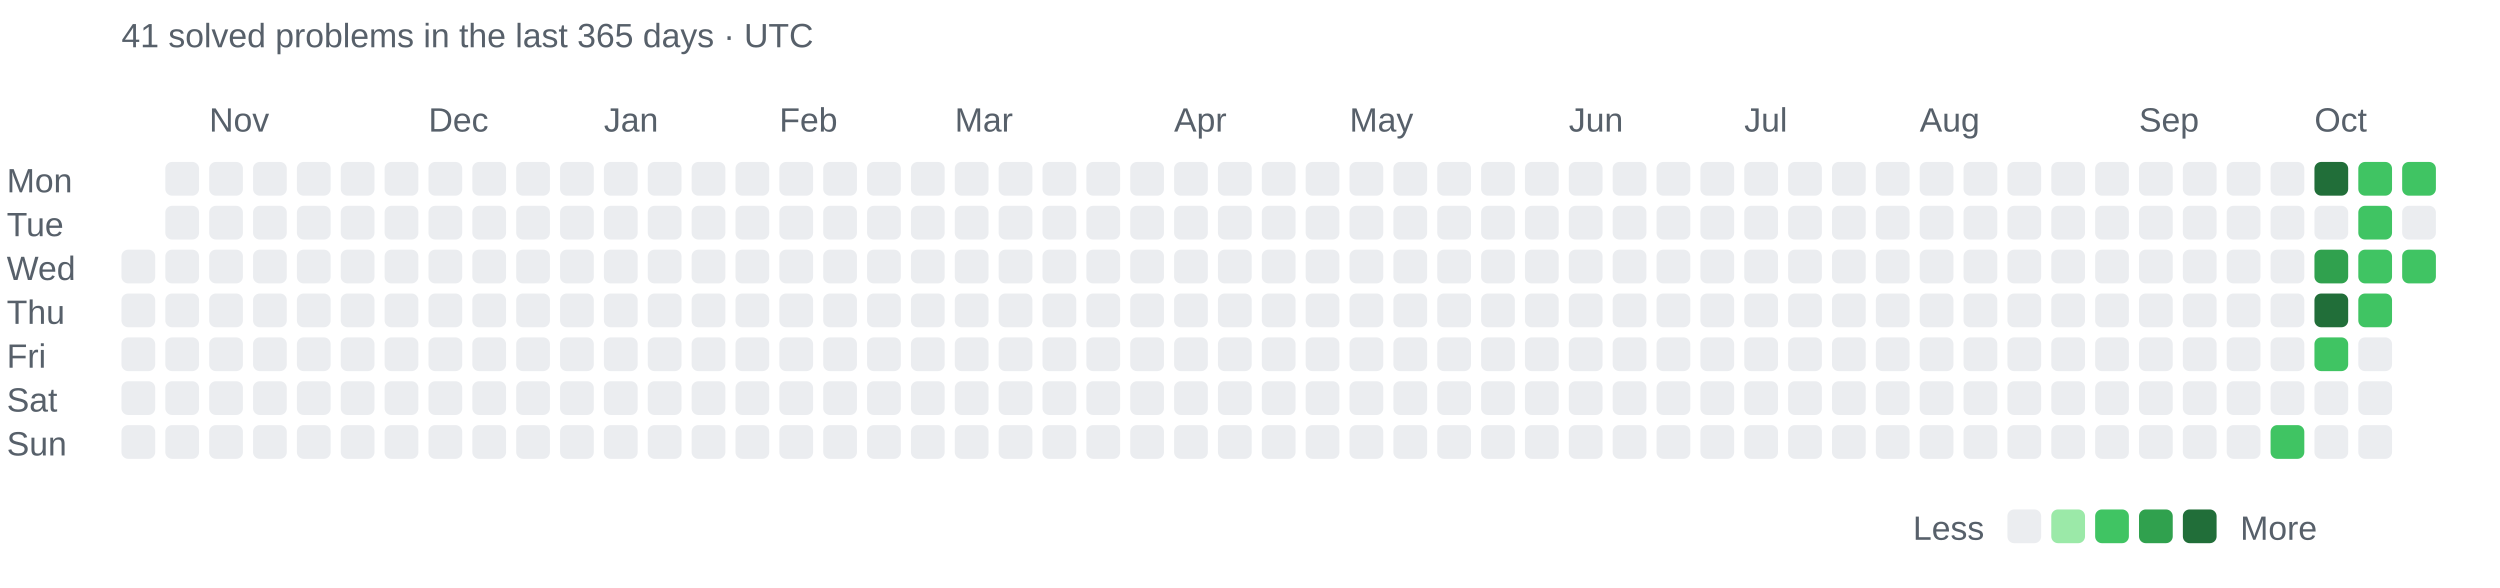
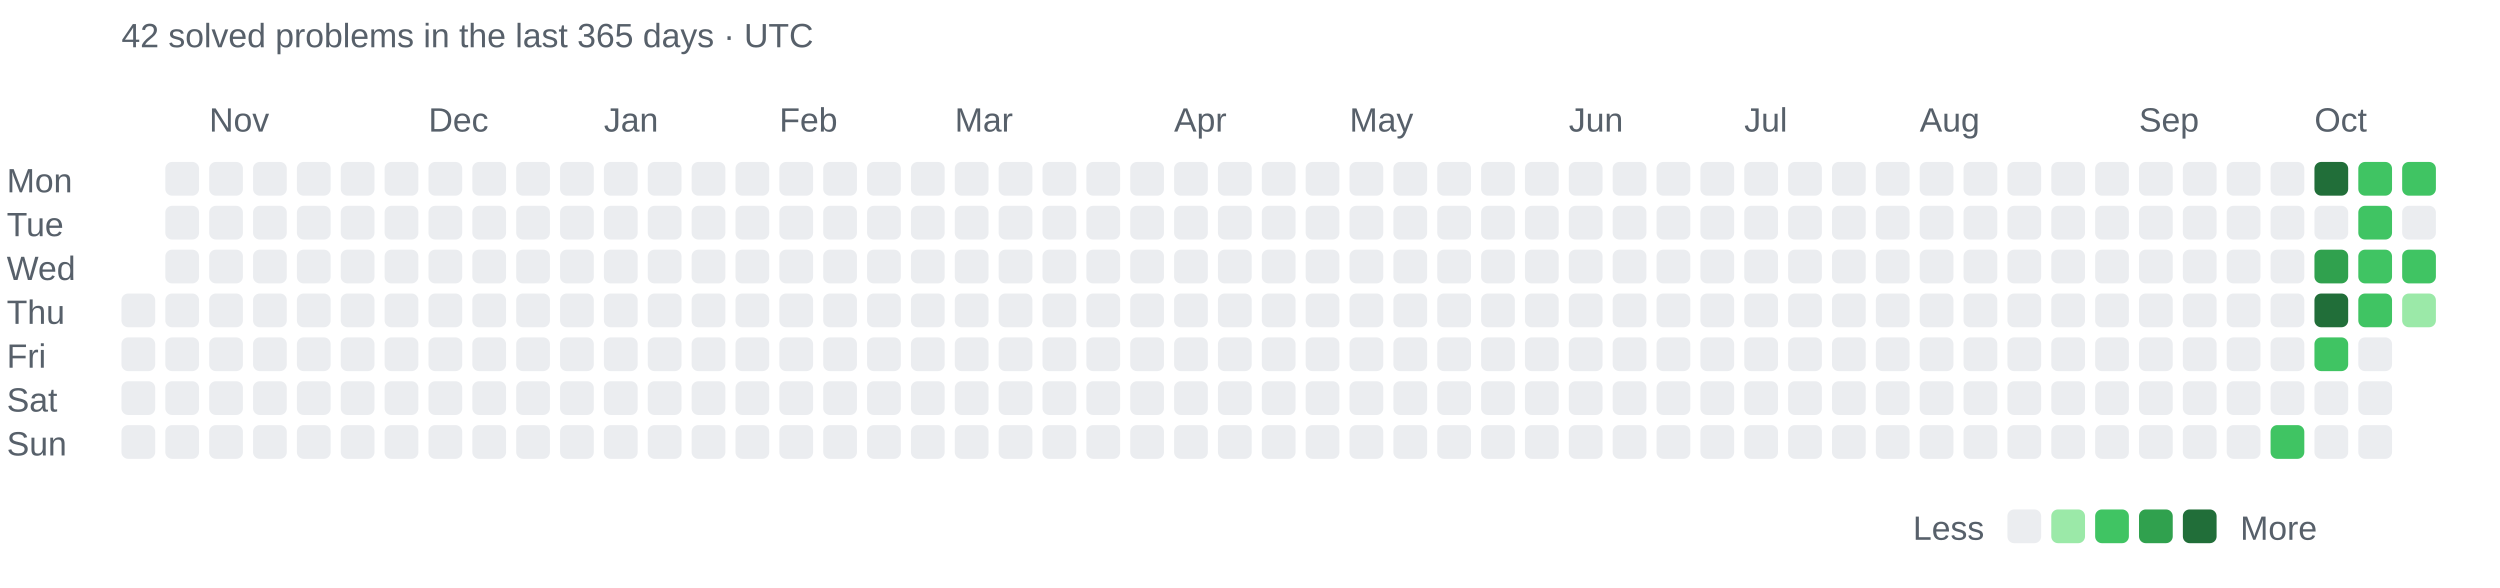
<svg xmlns="http://www.w3.org/2000/svg" width="741" height="174" viewBox="0 0 741 174" role="img" aria-labelledby="title description">
  <g font-family="Arial, sans-serif" font-size="10" fill="#57606a">
-     <text x="36" y="14">41 solved problems in the last 365 days · UTC</text>
+     <text x="36" y="14">42 solved problems in the last 365 days · UTC</text>
    <text x="2" y="57">Mon</text>
    <text x="2" y="70">Tue</text>
    <text x="2" y="83">Wed</text>
    <text x="2" y="96">Thu</text>
    <text x="2" y="109">Fri</text>
    <text x="2" y="122">Sat</text>
    <text x="2" y="135">Sun</text>
-     <rect x="36" y="74" width="10" height="10" rx="2" fill="#ebedf0" data-date="2025-10-15" data-count="0" />
    <rect x="36" y="87" width="10" height="10" rx="2" fill="#ebedf0" data-date="2025-10-16" data-count="0" />
    <rect x="36" y="100" width="10" height="10" rx="2" fill="#ebedf0" data-date="2025-10-17" data-count="0" />
    <rect x="36" y="113" width="10" height="10" rx="2" fill="#ebedf0" data-date="2025-10-18" data-count="0" />
    <rect x="36" y="126" width="10" height="10" rx="2" fill="#ebedf0" data-date="2025-10-19" data-count="0" />
    <rect x="49" y="48" width="10" height="10" rx="2" fill="#ebedf0" data-date="2025-10-20" data-count="0" />
    <rect x="49" y="61" width="10" height="10" rx="2" fill="#ebedf0" data-date="2025-10-21" data-count="0" />
    <rect x="49" y="74" width="10" height="10" rx="2" fill="#ebedf0" data-date="2025-10-22" data-count="0" />
    <rect x="49" y="87" width="10" height="10" rx="2" fill="#ebedf0" data-date="2025-10-23" data-count="0" />
    <rect x="49" y="100" width="10" height="10" rx="2" fill="#ebedf0" data-date="2025-10-24" data-count="0" />
    <rect x="49" y="113" width="10" height="10" rx="2" fill="#ebedf0" data-date="2025-10-25" data-count="0" />
    <rect x="49" y="126" width="10" height="10" rx="2" fill="#ebedf0" data-date="2025-10-26" data-count="0" />
    <rect x="62" y="48" width="10" height="10" rx="2" fill="#ebedf0" data-date="2025-10-27" data-count="0" />
    <rect x="62" y="61" width="10" height="10" rx="2" fill="#ebedf0" data-date="2025-10-28" data-count="0" />
    <rect x="62" y="74" width="10" height="10" rx="2" fill="#ebedf0" data-date="2025-10-29" data-count="0" />
    <rect x="62" y="87" width="10" height="10" rx="2" fill="#ebedf0" data-date="2025-10-30" data-count="0" />
    <rect x="62" y="100" width="10" height="10" rx="2" fill="#ebedf0" data-date="2025-10-31" data-count="0" />
    <text x="62" y="39">Nov</text>
    <rect x="62" y="113" width="10" height="10" rx="2" fill="#ebedf0" data-date="2025-11-01" data-count="0" />
    <rect x="62" y="126" width="10" height="10" rx="2" fill="#ebedf0" data-date="2025-11-02" data-count="0" />
    <rect x="75" y="48" width="10" height="10" rx="2" fill="#ebedf0" data-date="2025-11-03" data-count="0" />
    <rect x="75" y="61" width="10" height="10" rx="2" fill="#ebedf0" data-date="2025-11-04" data-count="0" />
    <rect x="75" y="74" width="10" height="10" rx="2" fill="#ebedf0" data-date="2025-11-05" data-count="0" />
    <rect x="75" y="87" width="10" height="10" rx="2" fill="#ebedf0" data-date="2025-11-06" data-count="0" />
    <rect x="75" y="100" width="10" height="10" rx="2" fill="#ebedf0" data-date="2025-11-07" data-count="0" />
    <rect x="75" y="113" width="10" height="10" rx="2" fill="#ebedf0" data-date="2025-11-08" data-count="0" />
    <rect x="75" y="126" width="10" height="10" rx="2" fill="#ebedf0" data-date="2025-11-09" data-count="0" />
    <rect x="88" y="48" width="10" height="10" rx="2" fill="#ebedf0" data-date="2025-11-10" data-count="0" />
    <rect x="88" y="61" width="10" height="10" rx="2" fill="#ebedf0" data-date="2025-11-11" data-count="0" />
    <rect x="88" y="74" width="10" height="10" rx="2" fill="#ebedf0" data-date="2025-11-12" data-count="0" />
    <rect x="88" y="87" width="10" height="10" rx="2" fill="#ebedf0" data-date="2025-11-13" data-count="0" />
    <rect x="88" y="100" width="10" height="10" rx="2" fill="#ebedf0" data-date="2025-11-14" data-count="0" />
    <rect x="88" y="113" width="10" height="10" rx="2" fill="#ebedf0" data-date="2025-11-15" data-count="0" />
    <rect x="88" y="126" width="10" height="10" rx="2" fill="#ebedf0" data-date="2025-11-16" data-count="0" />
    <rect x="101" y="48" width="10" height="10" rx="2" fill="#ebedf0" data-date="2025-11-17" data-count="0" />
    <rect x="101" y="61" width="10" height="10" rx="2" fill="#ebedf0" data-date="2025-11-18" data-count="0" />
    <rect x="101" y="74" width="10" height="10" rx="2" fill="#ebedf0" data-date="2025-11-19" data-count="0" />
    <rect x="101" y="87" width="10" height="10" rx="2" fill="#ebedf0" data-date="2025-11-20" data-count="0" />
    <rect x="101" y="100" width="10" height="10" rx="2" fill="#ebedf0" data-date="2025-11-21" data-count="0" />
    <rect x="101" y="113" width="10" height="10" rx="2" fill="#ebedf0" data-date="2025-11-22" data-count="0" />
    <rect x="101" y="126" width="10" height="10" rx="2" fill="#ebedf0" data-date="2025-11-23" data-count="0" />
    <rect x="114" y="48" width="10" height="10" rx="2" fill="#ebedf0" data-date="2025-11-24" data-count="0" />
    <rect x="114" y="61" width="10" height="10" rx="2" fill="#ebedf0" data-date="2025-11-25" data-count="0" />
    <rect x="114" y="74" width="10" height="10" rx="2" fill="#ebedf0" data-date="2025-11-26" data-count="0" />
    <rect x="114" y="87" width="10" height="10" rx="2" fill="#ebedf0" data-date="2025-11-27" data-count="0" />
    <rect x="114" y="100" width="10" height="10" rx="2" fill="#ebedf0" data-date="2025-11-28" data-count="0" />
    <rect x="114" y="113" width="10" height="10" rx="2" fill="#ebedf0" data-date="2025-11-29" data-count="0" />
    <rect x="114" y="126" width="10" height="10" rx="2" fill="#ebedf0" data-date="2025-11-30" data-count="0" />
    <text x="127" y="39">Dec</text>
    <rect x="127" y="48" width="10" height="10" rx="2" fill="#ebedf0" data-date="2025-12-01" data-count="0" />
    <rect x="127" y="61" width="10" height="10" rx="2" fill="#ebedf0" data-date="2025-12-02" data-count="0" />
    <rect x="127" y="74" width="10" height="10" rx="2" fill="#ebedf0" data-date="2025-12-03" data-count="0" />
    <rect x="127" y="87" width="10" height="10" rx="2" fill="#ebedf0" data-date="2025-12-04" data-count="0" />
    <rect x="127" y="100" width="10" height="10" rx="2" fill="#ebedf0" data-date="2025-12-05" data-count="0" />
    <rect x="127" y="113" width="10" height="10" rx="2" fill="#ebedf0" data-date="2025-12-06" data-count="0" />
    <rect x="127" y="126" width="10" height="10" rx="2" fill="#ebedf0" data-date="2025-12-07" data-count="0" />
    <rect x="140" y="48" width="10" height="10" rx="2" fill="#ebedf0" data-date="2025-12-08" data-count="0" />
    <rect x="140" y="61" width="10" height="10" rx="2" fill="#ebedf0" data-date="2025-12-09" data-count="0" />
    <rect x="140" y="74" width="10" height="10" rx="2" fill="#ebedf0" data-date="2025-12-10" data-count="0" />
    <rect x="140" y="87" width="10" height="10" rx="2" fill="#ebedf0" data-date="2025-12-11" data-count="0" />
    <rect x="140" y="100" width="10" height="10" rx="2" fill="#ebedf0" data-date="2025-12-12" data-count="0" />
    <rect x="140" y="113" width="10" height="10" rx="2" fill="#ebedf0" data-date="2025-12-13" data-count="0" />
    <rect x="140" y="126" width="10" height="10" rx="2" fill="#ebedf0" data-date="2025-12-14" data-count="0" />
    <rect x="153" y="48" width="10" height="10" rx="2" fill="#ebedf0" data-date="2025-12-15" data-count="0" />
    <rect x="153" y="61" width="10" height="10" rx="2" fill="#ebedf0" data-date="2025-12-16" data-count="0" />
    <rect x="153" y="74" width="10" height="10" rx="2" fill="#ebedf0" data-date="2025-12-17" data-count="0" />
    <rect x="153" y="87" width="10" height="10" rx="2" fill="#ebedf0" data-date="2025-12-18" data-count="0" />
    <rect x="153" y="100" width="10" height="10" rx="2" fill="#ebedf0" data-date="2025-12-19" data-count="0" />
    <rect x="153" y="113" width="10" height="10" rx="2" fill="#ebedf0" data-date="2025-12-20" data-count="0" />
    <rect x="153" y="126" width="10" height="10" rx="2" fill="#ebedf0" data-date="2025-12-21" data-count="0" />
    <rect x="166" y="48" width="10" height="10" rx="2" fill="#ebedf0" data-date="2025-12-22" data-count="0" />
    <rect x="166" y="61" width="10" height="10" rx="2" fill="#ebedf0" data-date="2025-12-23" data-count="0" />
    <rect x="166" y="74" width="10" height="10" rx="2" fill="#ebedf0" data-date="2025-12-24" data-count="0" />
    <rect x="166" y="87" width="10" height="10" rx="2" fill="#ebedf0" data-date="2025-12-25" data-count="0" />
    <rect x="166" y="100" width="10" height="10" rx="2" fill="#ebedf0" data-date="2025-12-26" data-count="0" />
    <rect x="166" y="113" width="10" height="10" rx="2" fill="#ebedf0" data-date="2025-12-27" data-count="0" />
    <rect x="166" y="126" width="10" height="10" rx="2" fill="#ebedf0" data-date="2025-12-28" data-count="0" />
    <rect x="179" y="48" width="10" height="10" rx="2" fill="#ebedf0" data-date="2025-12-29" data-count="0" />
    <rect x="179" y="61" width="10" height="10" rx="2" fill="#ebedf0" data-date="2025-12-30" data-count="0" />
    <rect x="179" y="74" width="10" height="10" rx="2" fill="#ebedf0" data-date="2025-12-31" data-count="0" />
    <text x="179" y="39">Jan</text>
    <rect x="179" y="87" width="10" height="10" rx="2" fill="#ebedf0" data-date="2026-01-01" data-count="0" />
    <rect x="179" y="100" width="10" height="10" rx="2" fill="#ebedf0" data-date="2026-01-02" data-count="0" />
    <rect x="179" y="113" width="10" height="10" rx="2" fill="#ebedf0" data-date="2026-01-03" data-count="0" />
    <rect x="179" y="126" width="10" height="10" rx="2" fill="#ebedf0" data-date="2026-01-04" data-count="0" />
    <rect x="192" y="48" width="10" height="10" rx="2" fill="#ebedf0" data-date="2026-01-05" data-count="0" />
    <rect x="192" y="61" width="10" height="10" rx="2" fill="#ebedf0" data-date="2026-01-06" data-count="0" />
    <rect x="192" y="74" width="10" height="10" rx="2" fill="#ebedf0" data-date="2026-01-07" data-count="0" />
    <rect x="192" y="87" width="10" height="10" rx="2" fill="#ebedf0" data-date="2026-01-08" data-count="0" />
    <rect x="192" y="100" width="10" height="10" rx="2" fill="#ebedf0" data-date="2026-01-09" data-count="0" />
    <rect x="192" y="113" width="10" height="10" rx="2" fill="#ebedf0" data-date="2026-01-10" data-count="0" />
    <rect x="192" y="126" width="10" height="10" rx="2" fill="#ebedf0" data-date="2026-01-11" data-count="0" />
    <rect x="205" y="48" width="10" height="10" rx="2" fill="#ebedf0" data-date="2026-01-12" data-count="0" />
    <rect x="205" y="61" width="10" height="10" rx="2" fill="#ebedf0" data-date="2026-01-13" data-count="0" />
    <rect x="205" y="74" width="10" height="10" rx="2" fill="#ebedf0" data-date="2026-01-14" data-count="0" />
    <rect x="205" y="87" width="10" height="10" rx="2" fill="#ebedf0" data-date="2026-01-15" data-count="0" />
    <rect x="205" y="100" width="10" height="10" rx="2" fill="#ebedf0" data-date="2026-01-16" data-count="0" />
    <rect x="205" y="113" width="10" height="10" rx="2" fill="#ebedf0" data-date="2026-01-17" data-count="0" />
    <rect x="205" y="126" width="10" height="10" rx="2" fill="#ebedf0" data-date="2026-01-18" data-count="0" />
    <rect x="218" y="48" width="10" height="10" rx="2" fill="#ebedf0" data-date="2026-01-19" data-count="0" />
    <rect x="218" y="61" width="10" height="10" rx="2" fill="#ebedf0" data-date="2026-01-20" data-count="0" />
    <rect x="218" y="74" width="10" height="10" rx="2" fill="#ebedf0" data-date="2026-01-21" data-count="0" />
    <rect x="218" y="87" width="10" height="10" rx="2" fill="#ebedf0" data-date="2026-01-22" data-count="0" />
    <rect x="218" y="100" width="10" height="10" rx="2" fill="#ebedf0" data-date="2026-01-23" data-count="0" />
    <rect x="218" y="113" width="10" height="10" rx="2" fill="#ebedf0" data-date="2026-01-24" data-count="0" />
    <rect x="218" y="126" width="10" height="10" rx="2" fill="#ebedf0" data-date="2026-01-25" data-count="0" />
    <rect x="231" y="48" width="10" height="10" rx="2" fill="#ebedf0" data-date="2026-01-26" data-count="0" />
    <rect x="231" y="61" width="10" height="10" rx="2" fill="#ebedf0" data-date="2026-01-27" data-count="0" />
    <rect x="231" y="74" width="10" height="10" rx="2" fill="#ebedf0" data-date="2026-01-28" data-count="0" />
    <rect x="231" y="87" width="10" height="10" rx="2" fill="#ebedf0" data-date="2026-01-29" data-count="0" />
    <rect x="231" y="100" width="10" height="10" rx="2" fill="#ebedf0" data-date="2026-01-30" data-count="0" />
    <rect x="231" y="113" width="10" height="10" rx="2" fill="#ebedf0" data-date="2026-01-31" data-count="0" />
    <text x="231" y="39">Feb</text>
    <rect x="231" y="126" width="10" height="10" rx="2" fill="#ebedf0" data-date="2026-02-01" data-count="0" />
    <rect x="244" y="48" width="10" height="10" rx="2" fill="#ebedf0" data-date="2026-02-02" data-count="0" />
    <rect x="244" y="61" width="10" height="10" rx="2" fill="#ebedf0" data-date="2026-02-03" data-count="0" />
    <rect x="244" y="74" width="10" height="10" rx="2" fill="#ebedf0" data-date="2026-02-04" data-count="0" />
    <rect x="244" y="87" width="10" height="10" rx="2" fill="#ebedf0" data-date="2026-02-05" data-count="0" />
    <rect x="244" y="100" width="10" height="10" rx="2" fill="#ebedf0" data-date="2026-02-06" data-count="0" />
    <rect x="244" y="113" width="10" height="10" rx="2" fill="#ebedf0" data-date="2026-02-07" data-count="0" />
    <rect x="244" y="126" width="10" height="10" rx="2" fill="#ebedf0" data-date="2026-02-08" data-count="0" />
    <rect x="257" y="48" width="10" height="10" rx="2" fill="#ebedf0" data-date="2026-02-09" data-count="0" />
    <rect x="257" y="61" width="10" height="10" rx="2" fill="#ebedf0" data-date="2026-02-10" data-count="0" />
    <rect x="257" y="74" width="10" height="10" rx="2" fill="#ebedf0" data-date="2026-02-11" data-count="0" />
    <rect x="257" y="87" width="10" height="10" rx="2" fill="#ebedf0" data-date="2026-02-12" data-count="0" />
    <rect x="257" y="100" width="10" height="10" rx="2" fill="#ebedf0" data-date="2026-02-13" data-count="0" />
    <rect x="257" y="113" width="10" height="10" rx="2" fill="#ebedf0" data-date="2026-02-14" data-count="0" />
    <rect x="257" y="126" width="10" height="10" rx="2" fill="#ebedf0" data-date="2026-02-15" data-count="0" />
    <rect x="270" y="48" width="10" height="10" rx="2" fill="#ebedf0" data-date="2026-02-16" data-count="0" />
    <rect x="270" y="61" width="10" height="10" rx="2" fill="#ebedf0" data-date="2026-02-17" data-count="0" />
    <rect x="270" y="74" width="10" height="10" rx="2" fill="#ebedf0" data-date="2026-02-18" data-count="0" />
    <rect x="270" y="87" width="10" height="10" rx="2" fill="#ebedf0" data-date="2026-02-19" data-count="0" />
    <rect x="270" y="100" width="10" height="10" rx="2" fill="#ebedf0" data-date="2026-02-20" data-count="0" />
    <rect x="270" y="113" width="10" height="10" rx="2" fill="#ebedf0" data-date="2026-02-21" data-count="0" />
    <rect x="270" y="126" width="10" height="10" rx="2" fill="#ebedf0" data-date="2026-02-22" data-count="0" />
    <rect x="283" y="48" width="10" height="10" rx="2" fill="#ebedf0" data-date="2026-02-23" data-count="0" />
    <rect x="283" y="61" width="10" height="10" rx="2" fill="#ebedf0" data-date="2026-02-24" data-count="0" />
    <rect x="283" y="74" width="10" height="10" rx="2" fill="#ebedf0" data-date="2026-02-25" data-count="0" />
    <rect x="283" y="87" width="10" height="10" rx="2" fill="#ebedf0" data-date="2026-02-26" data-count="0" />
    <rect x="283" y="100" width="10" height="10" rx="2" fill="#ebedf0" data-date="2026-02-27" data-count="0" />
    <rect x="283" y="113" width="10" height="10" rx="2" fill="#ebedf0" data-date="2026-02-28" data-count="0" />
    <text x="283" y="39">Mar</text>
    <rect x="283" y="126" width="10" height="10" rx="2" fill="#ebedf0" data-date="2026-03-01" data-count="0" />
    <rect x="296" y="48" width="10" height="10" rx="2" fill="#ebedf0" data-date="2026-03-02" data-count="0" />
    <rect x="296" y="61" width="10" height="10" rx="2" fill="#ebedf0" data-date="2026-03-03" data-count="0" />
    <rect x="296" y="74" width="10" height="10" rx="2" fill="#ebedf0" data-date="2026-03-04" data-count="0" />
    <rect x="296" y="87" width="10" height="10" rx="2" fill="#ebedf0" data-date="2026-03-05" data-count="0" />
    <rect x="296" y="100" width="10" height="10" rx="2" fill="#ebedf0" data-date="2026-03-06" data-count="0" />
    <rect x="296" y="113" width="10" height="10" rx="2" fill="#ebedf0" data-date="2026-03-07" data-count="0" />
    <rect x="296" y="126" width="10" height="10" rx="2" fill="#ebedf0" data-date="2026-03-08" data-count="0" />
    <rect x="309" y="48" width="10" height="10" rx="2" fill="#ebedf0" data-date="2026-03-09" data-count="0" />
    <rect x="309" y="61" width="10" height="10" rx="2" fill="#ebedf0" data-date="2026-03-10" data-count="0" />
    <rect x="309" y="74" width="10" height="10" rx="2" fill="#ebedf0" data-date="2026-03-11" data-count="0" />
    <rect x="309" y="87" width="10" height="10" rx="2" fill="#ebedf0" data-date="2026-03-12" data-count="0" />
    <rect x="309" y="100" width="10" height="10" rx="2" fill="#ebedf0" data-date="2026-03-13" data-count="0" />
    <rect x="309" y="113" width="10" height="10" rx="2" fill="#ebedf0" data-date="2026-03-14" data-count="0" />
    <rect x="309" y="126" width="10" height="10" rx="2" fill="#ebedf0" data-date="2026-03-15" data-count="0" />
    <rect x="322" y="48" width="10" height="10" rx="2" fill="#ebedf0" data-date="2026-03-16" data-count="0" />
    <rect x="322" y="61" width="10" height="10" rx="2" fill="#ebedf0" data-date="2026-03-17" data-count="0" />
    <rect x="322" y="74" width="10" height="10" rx="2" fill="#ebedf0" data-date="2026-03-18" data-count="0" />
    <rect x="322" y="87" width="10" height="10" rx="2" fill="#ebedf0" data-date="2026-03-19" data-count="0" />
    <rect x="322" y="100" width="10" height="10" rx="2" fill="#ebedf0" data-date="2026-03-20" data-count="0" />
    <rect x="322" y="113" width="10" height="10" rx="2" fill="#ebedf0" data-date="2026-03-21" data-count="0" />
    <rect x="322" y="126" width="10" height="10" rx="2" fill="#ebedf0" data-date="2026-03-22" data-count="0" />
    <rect x="335" y="48" width="10" height="10" rx="2" fill="#ebedf0" data-date="2026-03-23" data-count="0" />
    <rect x="335" y="61" width="10" height="10" rx="2" fill="#ebedf0" data-date="2026-03-24" data-count="0" />
    <rect x="335" y="74" width="10" height="10" rx="2" fill="#ebedf0" data-date="2026-03-25" data-count="0" />
    <rect x="335" y="87" width="10" height="10" rx="2" fill="#ebedf0" data-date="2026-03-26" data-count="0" />
    <rect x="335" y="100" width="10" height="10" rx="2" fill="#ebedf0" data-date="2026-03-27" data-count="0" />
    <rect x="335" y="113" width="10" height="10" rx="2" fill="#ebedf0" data-date="2026-03-28" data-count="0" />
    <rect x="335" y="126" width="10" height="10" rx="2" fill="#ebedf0" data-date="2026-03-29" data-count="0" />
    <rect x="348" y="48" width="10" height="10" rx="2" fill="#ebedf0" data-date="2026-03-30" data-count="0" />
    <rect x="348" y="61" width="10" height="10" rx="2" fill="#ebedf0" data-date="2026-03-31" data-count="0" />
    <text x="348" y="39">Apr</text>
    <rect x="348" y="74" width="10" height="10" rx="2" fill="#ebedf0" data-date="2026-04-01" data-count="0" />
    <rect x="348" y="87" width="10" height="10" rx="2" fill="#ebedf0" data-date="2026-04-02" data-count="0" />
    <rect x="348" y="100" width="10" height="10" rx="2" fill="#ebedf0" data-date="2026-04-03" data-count="0" />
    <rect x="348" y="113" width="10" height="10" rx="2" fill="#ebedf0" data-date="2026-04-04" data-count="0" />
    <rect x="348" y="126" width="10" height="10" rx="2" fill="#ebedf0" data-date="2026-04-05" data-count="0" />
    <rect x="361" y="48" width="10" height="10" rx="2" fill="#ebedf0" data-date="2026-04-06" data-count="0" />
    <rect x="361" y="61" width="10" height="10" rx="2" fill="#ebedf0" data-date="2026-04-07" data-count="0" />
    <rect x="361" y="74" width="10" height="10" rx="2" fill="#ebedf0" data-date="2026-04-08" data-count="0" />
    <rect x="361" y="87" width="10" height="10" rx="2" fill="#ebedf0" data-date="2026-04-09" data-count="0" />
    <rect x="361" y="100" width="10" height="10" rx="2" fill="#ebedf0" data-date="2026-04-10" data-count="0" />
    <rect x="361" y="113" width="10" height="10" rx="2" fill="#ebedf0" data-date="2026-04-11" data-count="0" />
    <rect x="361" y="126" width="10" height="10" rx="2" fill="#ebedf0" data-date="2026-04-12" data-count="0" />
    <rect x="374" y="48" width="10" height="10" rx="2" fill="#ebedf0" data-date="2026-04-13" data-count="0" />
    <rect x="374" y="61" width="10" height="10" rx="2" fill="#ebedf0" data-date="2026-04-14" data-count="0" />
    <rect x="374" y="74" width="10" height="10" rx="2" fill="#ebedf0" data-date="2026-04-15" data-count="0" />
    <rect x="374" y="87" width="10" height="10" rx="2" fill="#ebedf0" data-date="2026-04-16" data-count="0" />
    <rect x="374" y="100" width="10" height="10" rx="2" fill="#ebedf0" data-date="2026-04-17" data-count="0" />
    <rect x="374" y="113" width="10" height="10" rx="2" fill="#ebedf0" data-date="2026-04-18" data-count="0" />
    <rect x="374" y="126" width="10" height="10" rx="2" fill="#ebedf0" data-date="2026-04-19" data-count="0" />
    <rect x="387" y="48" width="10" height="10" rx="2" fill="#ebedf0" data-date="2026-04-20" data-count="0" />
    <rect x="387" y="61" width="10" height="10" rx="2" fill="#ebedf0" data-date="2026-04-21" data-count="0" />
    <rect x="387" y="74" width="10" height="10" rx="2" fill="#ebedf0" data-date="2026-04-22" data-count="0" />
    <rect x="387" y="87" width="10" height="10" rx="2" fill="#ebedf0" data-date="2026-04-23" data-count="0" />
    <rect x="387" y="100" width="10" height="10" rx="2" fill="#ebedf0" data-date="2026-04-24" data-count="0" />
    <rect x="387" y="113" width="10" height="10" rx="2" fill="#ebedf0" data-date="2026-04-25" data-count="0" />
    <rect x="387" y="126" width="10" height="10" rx="2" fill="#ebedf0" data-date="2026-04-26" data-count="0" />
    <rect x="400" y="48" width="10" height="10" rx="2" fill="#ebedf0" data-date="2026-04-27" data-count="0" />
    <rect x="400" y="61" width="10" height="10" rx="2" fill="#ebedf0" data-date="2026-04-28" data-count="0" />
    <rect x="400" y="74" width="10" height="10" rx="2" fill="#ebedf0" data-date="2026-04-29" data-count="0" />
    <rect x="400" y="87" width="10" height="10" rx="2" fill="#ebedf0" data-date="2026-04-30" data-count="0" />
    <text x="400" y="39">May</text>
    <rect x="400" y="100" width="10" height="10" rx="2" fill="#ebedf0" data-date="2026-05-01" data-count="0" />
    <rect x="400" y="113" width="10" height="10" rx="2" fill="#ebedf0" data-date="2026-05-02" data-count="0" />
    <rect x="400" y="126" width="10" height="10" rx="2" fill="#ebedf0" data-date="2026-05-03" data-count="0" />
    <rect x="413" y="48" width="10" height="10" rx="2" fill="#ebedf0" data-date="2026-05-04" data-count="0" />
    <rect x="413" y="61" width="10" height="10" rx="2" fill="#ebedf0" data-date="2026-05-05" data-count="0" />
    <rect x="413" y="74" width="10" height="10" rx="2" fill="#ebedf0" data-date="2026-05-06" data-count="0" />
    <rect x="413" y="87" width="10" height="10" rx="2" fill="#ebedf0" data-date="2026-05-07" data-count="0" />
    <rect x="413" y="100" width="10" height="10" rx="2" fill="#ebedf0" data-date="2026-05-08" data-count="0" />
    <rect x="413" y="113" width="10" height="10" rx="2" fill="#ebedf0" data-date="2026-05-09" data-count="0" />
    <rect x="413" y="126" width="10" height="10" rx="2" fill="#ebedf0" data-date="2026-05-10" data-count="0" />
    <rect x="426" y="48" width="10" height="10" rx="2" fill="#ebedf0" data-date="2026-05-11" data-count="0" />
    <rect x="426" y="61" width="10" height="10" rx="2" fill="#ebedf0" data-date="2026-05-12" data-count="0" />
    <rect x="426" y="74" width="10" height="10" rx="2" fill="#ebedf0" data-date="2026-05-13" data-count="0" />
    <rect x="426" y="87" width="10" height="10" rx="2" fill="#ebedf0" data-date="2026-05-14" data-count="0" />
    <rect x="426" y="100" width="10" height="10" rx="2" fill="#ebedf0" data-date="2026-05-15" data-count="0" />
    <rect x="426" y="113" width="10" height="10" rx="2" fill="#ebedf0" data-date="2026-05-16" data-count="0" />
    <rect x="426" y="126" width="10" height="10" rx="2" fill="#ebedf0" data-date="2026-05-17" data-count="0" />
    <rect x="439" y="48" width="10" height="10" rx="2" fill="#ebedf0" data-date="2026-05-18" data-count="0" />
    <rect x="439" y="61" width="10" height="10" rx="2" fill="#ebedf0" data-date="2026-05-19" data-count="0" />
    <rect x="439" y="74" width="10" height="10" rx="2" fill="#ebedf0" data-date="2026-05-20" data-count="0" />
    <rect x="439" y="87" width="10" height="10" rx="2" fill="#ebedf0" data-date="2026-05-21" data-count="0" />
    <rect x="439" y="100" width="10" height="10" rx="2" fill="#ebedf0" data-date="2026-05-22" data-count="0" />
    <rect x="439" y="113" width="10" height="10" rx="2" fill="#ebedf0" data-date="2026-05-23" data-count="0" />
    <rect x="439" y="126" width="10" height="10" rx="2" fill="#ebedf0" data-date="2026-05-24" data-count="0" />
    <rect x="452" y="48" width="10" height="10" rx="2" fill="#ebedf0" data-date="2026-05-25" data-count="0" />
    <rect x="452" y="61" width="10" height="10" rx="2" fill="#ebedf0" data-date="2026-05-26" data-count="0" />
    <rect x="452" y="74" width="10" height="10" rx="2" fill="#ebedf0" data-date="2026-05-27" data-count="0" />
    <rect x="452" y="87" width="10" height="10" rx="2" fill="#ebedf0" data-date="2026-05-28" data-count="0" />
    <rect x="452" y="100" width="10" height="10" rx="2" fill="#ebedf0" data-date="2026-05-29" data-count="0" />
    <rect x="452" y="113" width="10" height="10" rx="2" fill="#ebedf0" data-date="2026-05-30" data-count="0" />
    <rect x="452" y="126" width="10" height="10" rx="2" fill="#ebedf0" data-date="2026-05-31" data-count="0" />
    <text x="465" y="39">Jun</text>
    <rect x="465" y="48" width="10" height="10" rx="2" fill="#ebedf0" data-date="2026-06-01" data-count="0" />
    <rect x="465" y="61" width="10" height="10" rx="2" fill="#ebedf0" data-date="2026-06-02" data-count="0" />
    <rect x="465" y="74" width="10" height="10" rx="2" fill="#ebedf0" data-date="2026-06-03" data-count="0" />
    <rect x="465" y="87" width="10" height="10" rx="2" fill="#ebedf0" data-date="2026-06-04" data-count="0" />
    <rect x="465" y="100" width="10" height="10" rx="2" fill="#ebedf0" data-date="2026-06-05" data-count="0" />
    <rect x="465" y="113" width="10" height="10" rx="2" fill="#ebedf0" data-date="2026-06-06" data-count="0" />
    <rect x="465" y="126" width="10" height="10" rx="2" fill="#ebedf0" data-date="2026-06-07" data-count="0" />
    <rect x="478" y="48" width="10" height="10" rx="2" fill="#ebedf0" data-date="2026-06-08" data-count="0" />
    <rect x="478" y="61" width="10" height="10" rx="2" fill="#ebedf0" data-date="2026-06-09" data-count="0" />
    <rect x="478" y="74" width="10" height="10" rx="2" fill="#ebedf0" data-date="2026-06-10" data-count="0" />
    <rect x="478" y="87" width="10" height="10" rx="2" fill="#ebedf0" data-date="2026-06-11" data-count="0" />
    <rect x="478" y="100" width="10" height="10" rx="2" fill="#ebedf0" data-date="2026-06-12" data-count="0" />
    <rect x="478" y="113" width="10" height="10" rx="2" fill="#ebedf0" data-date="2026-06-13" data-count="0" />
    <rect x="478" y="126" width="10" height="10" rx="2" fill="#ebedf0" data-date="2026-06-14" data-count="0" />
    <rect x="491" y="48" width="10" height="10" rx="2" fill="#ebedf0" data-date="2026-06-15" data-count="0" />
    <rect x="491" y="61" width="10" height="10" rx="2" fill="#ebedf0" data-date="2026-06-16" data-count="0" />
    <rect x="491" y="74" width="10" height="10" rx="2" fill="#ebedf0" data-date="2026-06-17" data-count="0" />
    <rect x="491" y="87" width="10" height="10" rx="2" fill="#ebedf0" data-date="2026-06-18" data-count="0" />
    <rect x="491" y="100" width="10" height="10" rx="2" fill="#ebedf0" data-date="2026-06-19" data-count="0" />
    <rect x="491" y="113" width="10" height="10" rx="2" fill="#ebedf0" data-date="2026-06-20" data-count="0" />
    <rect x="491" y="126" width="10" height="10" rx="2" fill="#ebedf0" data-date="2026-06-21" data-count="0" />
    <rect x="504" y="48" width="10" height="10" rx="2" fill="#ebedf0" data-date="2026-06-22" data-count="0" />
    <rect x="504" y="61" width="10" height="10" rx="2" fill="#ebedf0" data-date="2026-06-23" data-count="0" />
    <rect x="504" y="74" width="10" height="10" rx="2" fill="#ebedf0" data-date="2026-06-24" data-count="0" />
    <rect x="504" y="87" width="10" height="10" rx="2" fill="#ebedf0" data-date="2026-06-25" data-count="0" />
    <rect x="504" y="100" width="10" height="10" rx="2" fill="#ebedf0" data-date="2026-06-26" data-count="0" />
    <rect x="504" y="113" width="10" height="10" rx="2" fill="#ebedf0" data-date="2026-06-27" data-count="0" />
    <rect x="504" y="126" width="10" height="10" rx="2" fill="#ebedf0" data-date="2026-06-28" data-count="0" />
    <rect x="517" y="48" width="10" height="10" rx="2" fill="#ebedf0" data-date="2026-06-29" data-count="0" />
    <rect x="517" y="61" width="10" height="10" rx="2" fill="#ebedf0" data-date="2026-06-30" data-count="0" />
    <text x="517" y="39">Jul</text>
    <rect x="517" y="74" width="10" height="10" rx="2" fill="#ebedf0" data-date="2026-07-01" data-count="0" />
    <rect x="517" y="87" width="10" height="10" rx="2" fill="#ebedf0" data-date="2026-07-02" data-count="0" />
    <rect x="517" y="100" width="10" height="10" rx="2" fill="#ebedf0" data-date="2026-07-03" data-count="0" />
    <rect x="517" y="113" width="10" height="10" rx="2" fill="#ebedf0" data-date="2026-07-04" data-count="0" />
    <rect x="517" y="126" width="10" height="10" rx="2" fill="#ebedf0" data-date="2026-07-05" data-count="0" />
    <rect x="530" y="48" width="10" height="10" rx="2" fill="#ebedf0" data-date="2026-07-06" data-count="0" />
    <rect x="530" y="61" width="10" height="10" rx="2" fill="#ebedf0" data-date="2026-07-07" data-count="0" />
    <rect x="530" y="74" width="10" height="10" rx="2" fill="#ebedf0" data-date="2026-07-08" data-count="0" />
    <rect x="530" y="87" width="10" height="10" rx="2" fill="#ebedf0" data-date="2026-07-09" data-count="0" />
    <rect x="530" y="100" width="10" height="10" rx="2" fill="#ebedf0" data-date="2026-07-10" data-count="0" />
    <rect x="530" y="113" width="10" height="10" rx="2" fill="#ebedf0" data-date="2026-07-11" data-count="0" />
    <rect x="530" y="126" width="10" height="10" rx="2" fill="#ebedf0" data-date="2026-07-12" data-count="0" />
    <rect x="543" y="48" width="10" height="10" rx="2" fill="#ebedf0" data-date="2026-07-13" data-count="0" />
    <rect x="543" y="61" width="10" height="10" rx="2" fill="#ebedf0" data-date="2026-07-14" data-count="0" />
    <rect x="543" y="74" width="10" height="10" rx="2" fill="#ebedf0" data-date="2026-07-15" data-count="0" />
    <rect x="543" y="87" width="10" height="10" rx="2" fill="#ebedf0" data-date="2026-07-16" data-count="0" />
    <rect x="543" y="100" width="10" height="10" rx="2" fill="#ebedf0" data-date="2026-07-17" data-count="0" />
    <rect x="543" y="113" width="10" height="10" rx="2" fill="#ebedf0" data-date="2026-07-18" data-count="0" />
    <rect x="543" y="126" width="10" height="10" rx="2" fill="#ebedf0" data-date="2026-07-19" data-count="0" />
    <rect x="556" y="48" width="10" height="10" rx="2" fill="#ebedf0" data-date="2026-07-20" data-count="0" />
    <rect x="556" y="61" width="10" height="10" rx="2" fill="#ebedf0" data-date="2026-07-21" data-count="0" />
    <rect x="556" y="74" width="10" height="10" rx="2" fill="#ebedf0" data-date="2026-07-22" data-count="0" />
    <rect x="556" y="87" width="10" height="10" rx="2" fill="#ebedf0" data-date="2026-07-23" data-count="0" />
    <rect x="556" y="100" width="10" height="10" rx="2" fill="#ebedf0" data-date="2026-07-24" data-count="0" />
    <rect x="556" y="113" width="10" height="10" rx="2" fill="#ebedf0" data-date="2026-07-25" data-count="0" />
    <rect x="556" y="126" width="10" height="10" rx="2" fill="#ebedf0" data-date="2026-07-26" data-count="0" />
    <rect x="569" y="48" width="10" height="10" rx="2" fill="#ebedf0" data-date="2026-07-27" data-count="0" />
    <rect x="569" y="61" width="10" height="10" rx="2" fill="#ebedf0" data-date="2026-07-28" data-count="0" />
    <rect x="569" y="74" width="10" height="10" rx="2" fill="#ebedf0" data-date="2026-07-29" data-count="0" />
    <rect x="569" y="87" width="10" height="10" rx="2" fill="#ebedf0" data-date="2026-07-30" data-count="0" />
    <rect x="569" y="100" width="10" height="10" rx="2" fill="#ebedf0" data-date="2026-07-31" data-count="0" />
    <text x="569" y="39">Aug</text>
    <rect x="569" y="113" width="10" height="10" rx="2" fill="#ebedf0" data-date="2026-08-01" data-count="0" />
    <rect x="569" y="126" width="10" height="10" rx="2" fill="#ebedf0" data-date="2026-08-02" data-count="0" />
    <rect x="582" y="48" width="10" height="10" rx="2" fill="#ebedf0" data-date="2026-08-03" data-count="0" />
    <rect x="582" y="61" width="10" height="10" rx="2" fill="#ebedf0" data-date="2026-08-04" data-count="0" />
    <rect x="582" y="74" width="10" height="10" rx="2" fill="#ebedf0" data-date="2026-08-05" data-count="0" />
    <rect x="582" y="87" width="10" height="10" rx="2" fill="#ebedf0" data-date="2026-08-06" data-count="0" />
    <rect x="582" y="100" width="10" height="10" rx="2" fill="#ebedf0" data-date="2026-08-07" data-count="0" />
    <rect x="582" y="113" width="10" height="10" rx="2" fill="#ebedf0" data-date="2026-08-08" data-count="0" />
    <rect x="582" y="126" width="10" height="10" rx="2" fill="#ebedf0" data-date="2026-08-09" data-count="0" />
    <rect x="595" y="48" width="10" height="10" rx="2" fill="#ebedf0" data-date="2026-08-10" data-count="0" />
    <rect x="595" y="61" width="10" height="10" rx="2" fill="#ebedf0" data-date="2026-08-11" data-count="0" />
    <rect x="595" y="74" width="10" height="10" rx="2" fill="#ebedf0" data-date="2026-08-12" data-count="0" />
    <rect x="595" y="87" width="10" height="10" rx="2" fill="#ebedf0" data-date="2026-08-13" data-count="0" />
    <rect x="595" y="100" width="10" height="10" rx="2" fill="#ebedf0" data-date="2026-08-14" data-count="0" />
    <rect x="595" y="113" width="10" height="10" rx="2" fill="#ebedf0" data-date="2026-08-15" data-count="0" />
    <rect x="595" y="126" width="10" height="10" rx="2" fill="#ebedf0" data-date="2026-08-16" data-count="0" />
    <rect x="608" y="48" width="10" height="10" rx="2" fill="#ebedf0" data-date="2026-08-17" data-count="0" />
    <rect x="608" y="61" width="10" height="10" rx="2" fill="#ebedf0" data-date="2026-08-18" data-count="0" />
    <rect x="608" y="74" width="10" height="10" rx="2" fill="#ebedf0" data-date="2026-08-19" data-count="0" />
    <rect x="608" y="87" width="10" height="10" rx="2" fill="#ebedf0" data-date="2026-08-20" data-count="0" />
    <rect x="608" y="100" width="10" height="10" rx="2" fill="#ebedf0" data-date="2026-08-21" data-count="0" />
    <rect x="608" y="113" width="10" height="10" rx="2" fill="#ebedf0" data-date="2026-08-22" data-count="0" />
    <rect x="608" y="126" width="10" height="10" rx="2" fill="#ebedf0" data-date="2026-08-23" data-count="0" />
    <rect x="621" y="48" width="10" height="10" rx="2" fill="#ebedf0" data-date="2026-08-24" data-count="0" />
    <rect x="621" y="61" width="10" height="10" rx="2" fill="#ebedf0" data-date="2026-08-25" data-count="0" />
    <rect x="621" y="74" width="10" height="10" rx="2" fill="#ebedf0" data-date="2026-08-26" data-count="0" />
    <rect x="621" y="87" width="10" height="10" rx="2" fill="#ebedf0" data-date="2026-08-27" data-count="0" />
    <rect x="621" y="100" width="10" height="10" rx="2" fill="#ebedf0" data-date="2026-08-28" data-count="0" />
    <rect x="621" y="113" width="10" height="10" rx="2" fill="#ebedf0" data-date="2026-08-29" data-count="0" />
    <rect x="621" y="126" width="10" height="10" rx="2" fill="#ebedf0" data-date="2026-08-30" data-count="0" />
    <rect x="634" y="48" width="10" height="10" rx="2" fill="#ebedf0" data-date="2026-08-31" data-count="0" />
    <text x="634" y="39">Sep</text>
    <rect x="634" y="61" width="10" height="10" rx="2" fill="#ebedf0" data-date="2026-09-01" data-count="0" />
    <rect x="634" y="74" width="10" height="10" rx="2" fill="#ebedf0" data-date="2026-09-02" data-count="0" />
    <rect x="634" y="87" width="10" height="10" rx="2" fill="#ebedf0" data-date="2026-09-03" data-count="0" />
    <rect x="634" y="100" width="10" height="10" rx="2" fill="#ebedf0" data-date="2026-09-04" data-count="0" />
    <rect x="634" y="113" width="10" height="10" rx="2" fill="#ebedf0" data-date="2026-09-05" data-count="0" />
    <rect x="634" y="126" width="10" height="10" rx="2" fill="#ebedf0" data-date="2026-09-06" data-count="0" />
    <rect x="647" y="48" width="10" height="10" rx="2" fill="#ebedf0" data-date="2026-09-07" data-count="0" />
    <rect x="647" y="61" width="10" height="10" rx="2" fill="#ebedf0" data-date="2026-09-08" data-count="0" />
    <rect x="647" y="74" width="10" height="10" rx="2" fill="#ebedf0" data-date="2026-09-09" data-count="0" />
    <rect x="647" y="87" width="10" height="10" rx="2" fill="#ebedf0" data-date="2026-09-10" data-count="0" />
    <rect x="647" y="100" width="10" height="10" rx="2" fill="#ebedf0" data-date="2026-09-11" data-count="0" />
    <rect x="647" y="113" width="10" height="10" rx="2" fill="#ebedf0" data-date="2026-09-12" data-count="0" />
    <rect x="647" y="126" width="10" height="10" rx="2" fill="#ebedf0" data-date="2026-09-13" data-count="0" />
    <rect x="660" y="48" width="10" height="10" rx="2" fill="#ebedf0" data-date="2026-09-14" data-count="0" />
    <rect x="660" y="61" width="10" height="10" rx="2" fill="#ebedf0" data-date="2026-09-15" data-count="0" />
    <rect x="660" y="74" width="10" height="10" rx="2" fill="#ebedf0" data-date="2026-09-16" data-count="0" />
    <rect x="660" y="87" width="10" height="10" rx="2" fill="#ebedf0" data-date="2026-09-17" data-count="0" />
    <rect x="660" y="100" width="10" height="10" rx="2" fill="#ebedf0" data-date="2026-09-18" data-count="0" />
    <rect x="660" y="113" width="10" height="10" rx="2" fill="#ebedf0" data-date="2026-09-19" data-count="0" />
    <rect x="660" y="126" width="10" height="10" rx="2" fill="#ebedf0" data-date="2026-09-20" data-count="0" />
    <rect x="673" y="48" width="10" height="10" rx="2" fill="#ebedf0" data-date="2026-09-21" data-count="0" />
    <rect x="673" y="61" width="10" height="10" rx="2" fill="#ebedf0" data-date="2026-09-22" data-count="0" />
    <rect x="673" y="74" width="10" height="10" rx="2" fill="#ebedf0" data-date="2026-09-23" data-count="0" />
    <rect x="673" y="87" width="10" height="10" rx="2" fill="#ebedf0" data-date="2026-09-24" data-count="0" />
    <rect x="673" y="100" width="10" height="10" rx="2" fill="#ebedf0" data-date="2026-09-25" data-count="0" />
    <rect x="673" y="113" width="10" height="10" rx="2" fill="#ebedf0" data-date="2026-09-26" data-count="0" />
    <rect x="673" y="126" width="10" height="10" rx="2" fill="#40c463" data-date="2026-09-27" data-count="3" />
    <rect x="686" y="48" width="10" height="10" rx="2" fill="#216e39" data-date="2026-09-28" data-count="8" />
    <rect x="686" y="61" width="10" height="10" rx="2" fill="#ebedf0" data-date="2026-09-29" data-count="0" />
    <rect x="686" y="74" width="10" height="10" rx="2" fill="#30a14e" data-date="2026-09-30" data-count="4" />
    <text x="686" y="39">Oct</text>
    <rect x="686" y="87" width="10" height="10" rx="2" fill="#216e39" data-date="2026-10-01" data-count="8" />
    <rect x="686" y="100" width="10" height="10" rx="2" fill="#40c463" data-date="2026-10-02" data-count="3" />
    <rect x="686" y="113" width="10" height="10" rx="2" fill="#ebedf0" data-date="2026-10-03" data-count="0" />
    <rect x="686" y="126" width="10" height="10" rx="2" fill="#ebedf0" data-date="2026-10-04" data-count="0" />
    <rect x="699" y="48" width="10" height="10" rx="2" fill="#40c463" data-date="2026-10-05" data-count="2" />
    <rect x="699" y="61" width="10" height="10" rx="2" fill="#40c463" data-date="2026-10-06" data-count="3" />
    <rect x="699" y="74" width="10" height="10" rx="2" fill="#40c463" data-date="2026-10-07" data-count="3" />
    <rect x="699" y="87" width="10" height="10" rx="2" fill="#40c463" data-date="2026-10-08" data-count="3" />
    <rect x="699" y="100" width="10" height="10" rx="2" fill="#ebedf0" data-date="2026-10-09" data-count="0" />
    <rect x="699" y="113" width="10" height="10" rx="2" fill="#ebedf0" data-date="2026-10-10" data-count="0" />
    <rect x="699" y="126" width="10" height="10" rx="2" fill="#ebedf0" data-date="2026-10-11" data-count="0" />
    <rect x="712" y="48" width="10" height="10" rx="2" fill="#40c463" data-date="2026-10-12" data-count="2" />
    <rect x="712" y="61" width="10" height="10" rx="2" fill="#ebedf0" data-date="2026-10-13" data-count="0" />
    <rect x="712" y="74" width="10" height="10" rx="2" fill="#40c463" data-date="2026-10-14" data-count="2" />
+     <rect x="712" y="87" width="10" height="10" rx="2" fill="#9be9a8" data-date="2026-10-15" data-count="1" />
    <text x="567" y="160">Less</text>
    <rect x="595" y="151" width="10" height="10" rx="2" fill="#ebedf0" />
    <rect x="608" y="151" width="10" height="10" rx="2" fill="#9be9a8" />
    <rect x="621" y="151" width="10" height="10" rx="2" fill="#40c463" />
    <rect x="634" y="151" width="10" height="10" rx="2" fill="#30a14e" />
    <rect x="647" y="151" width="10" height="10" rx="2" fill="#216e39" />
    <text x="664" y="160">More</text>
  </g>
</svg>
